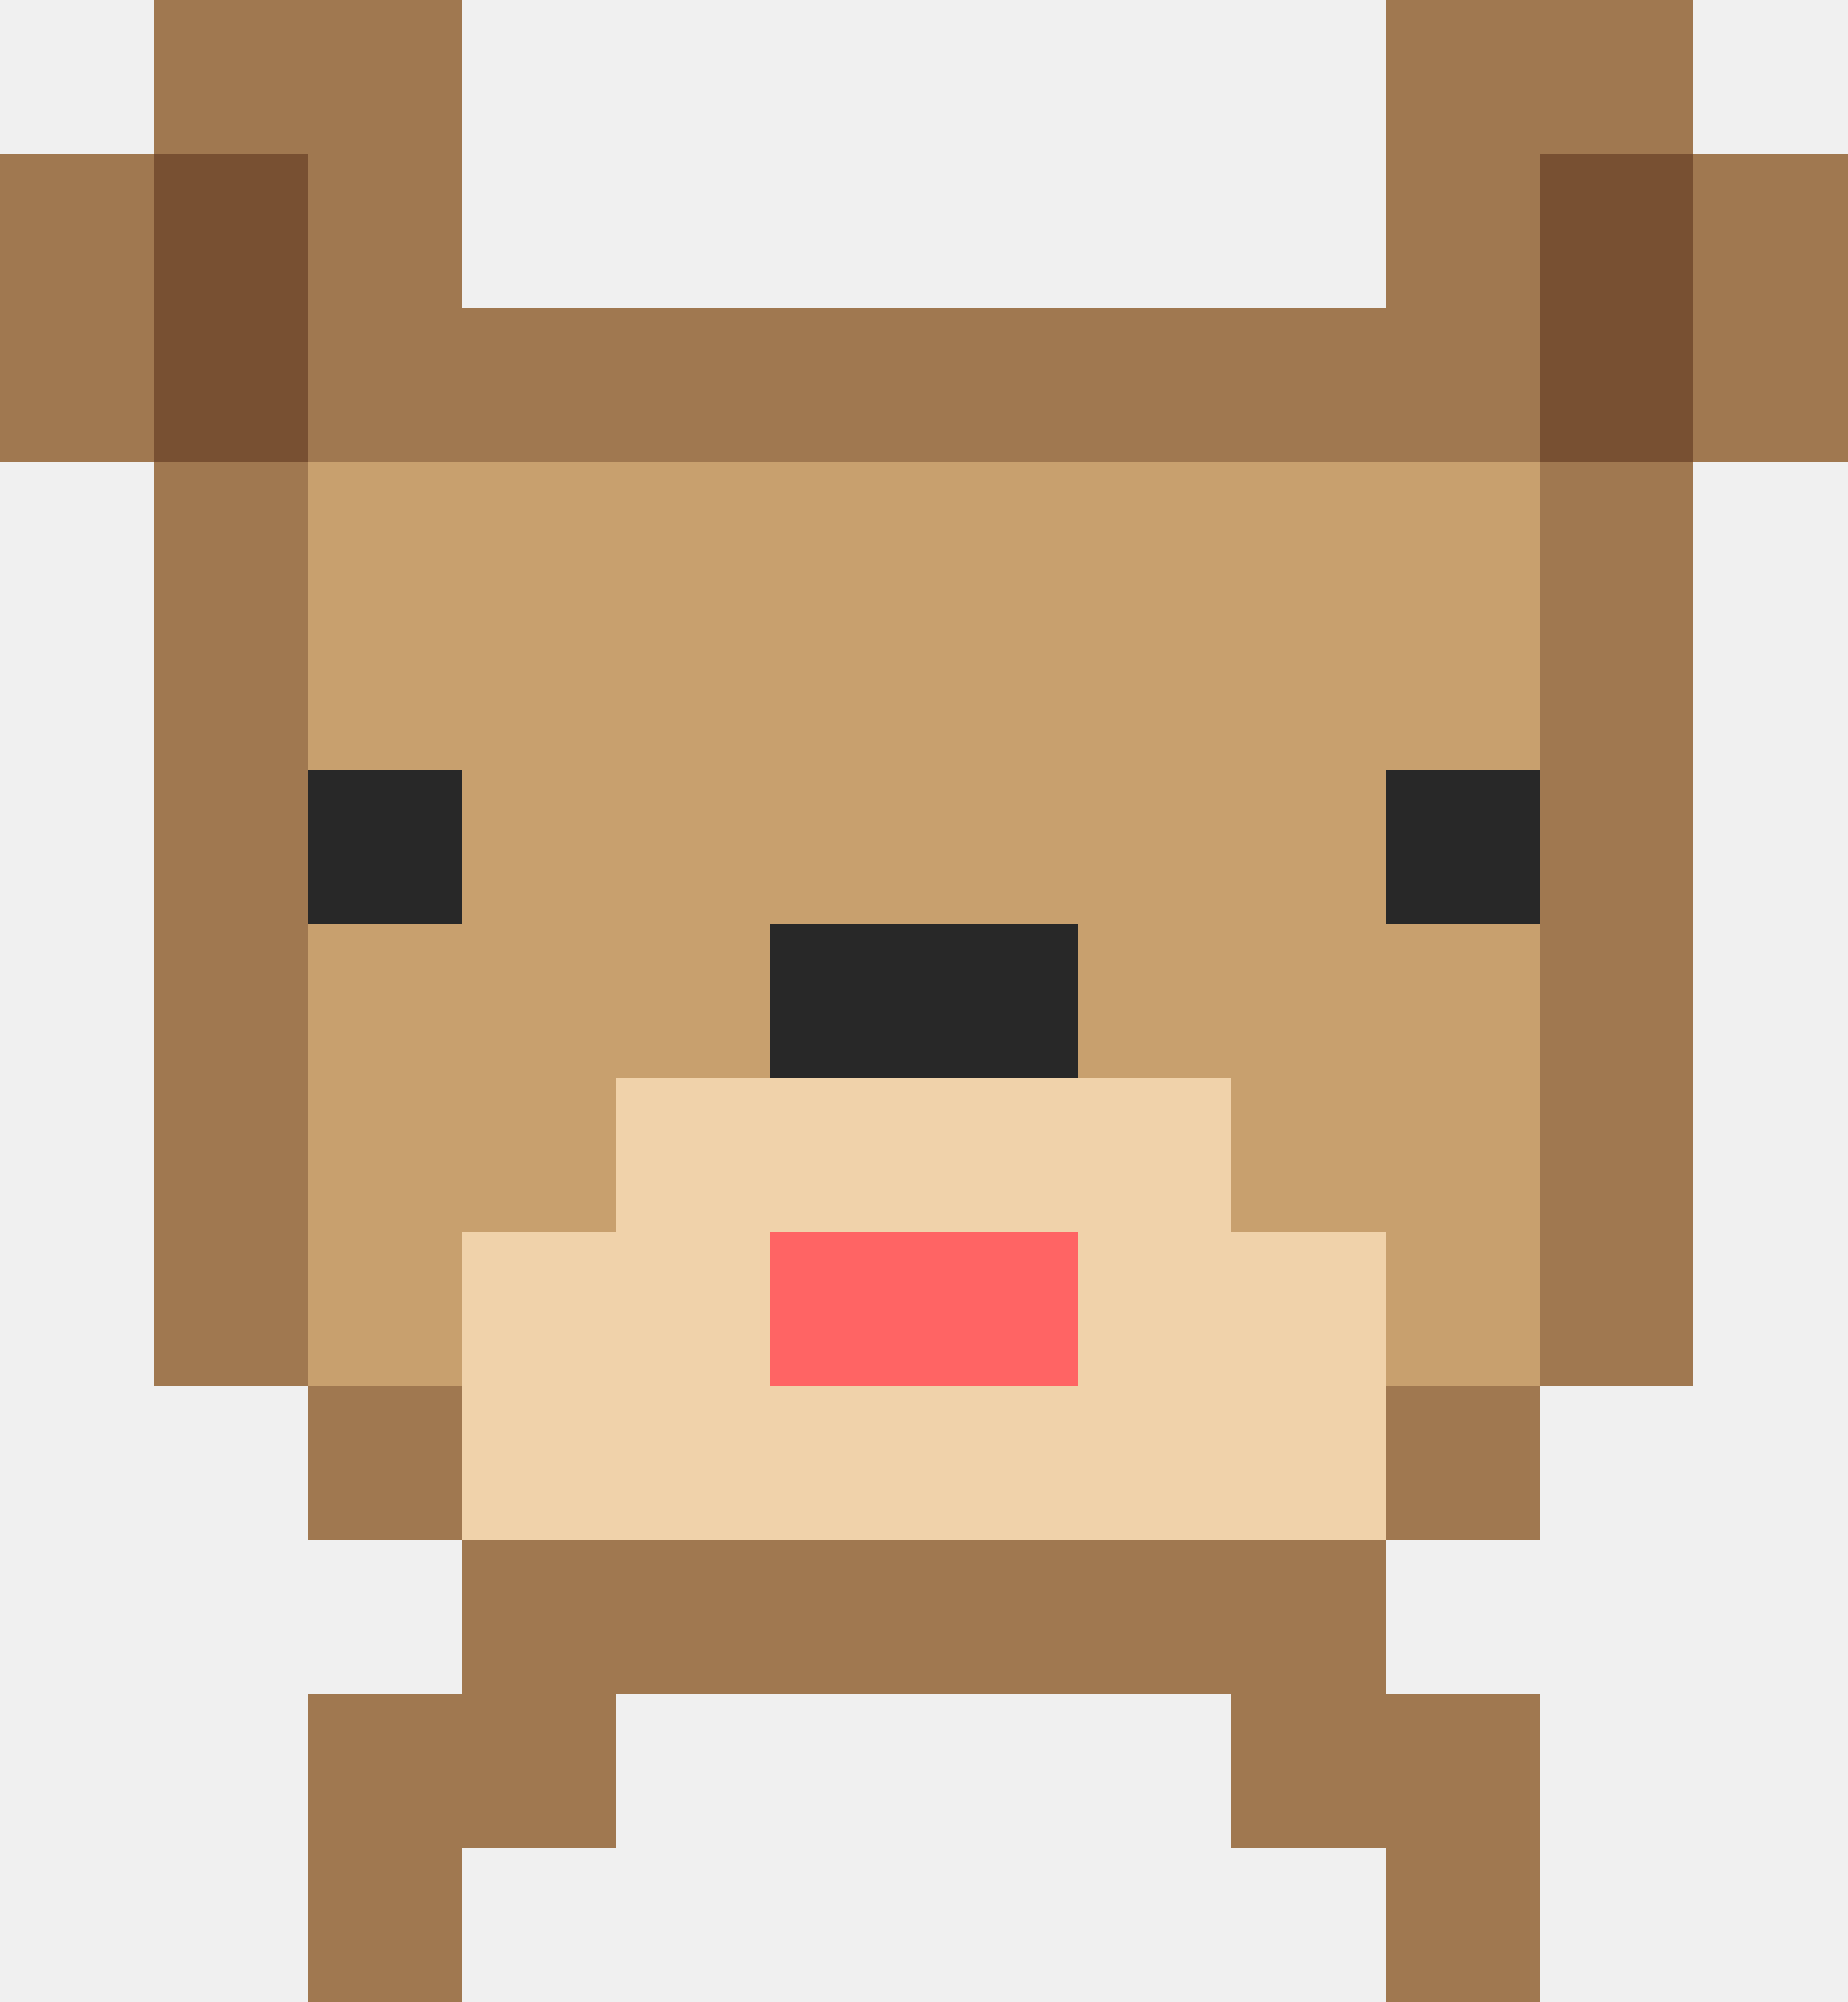
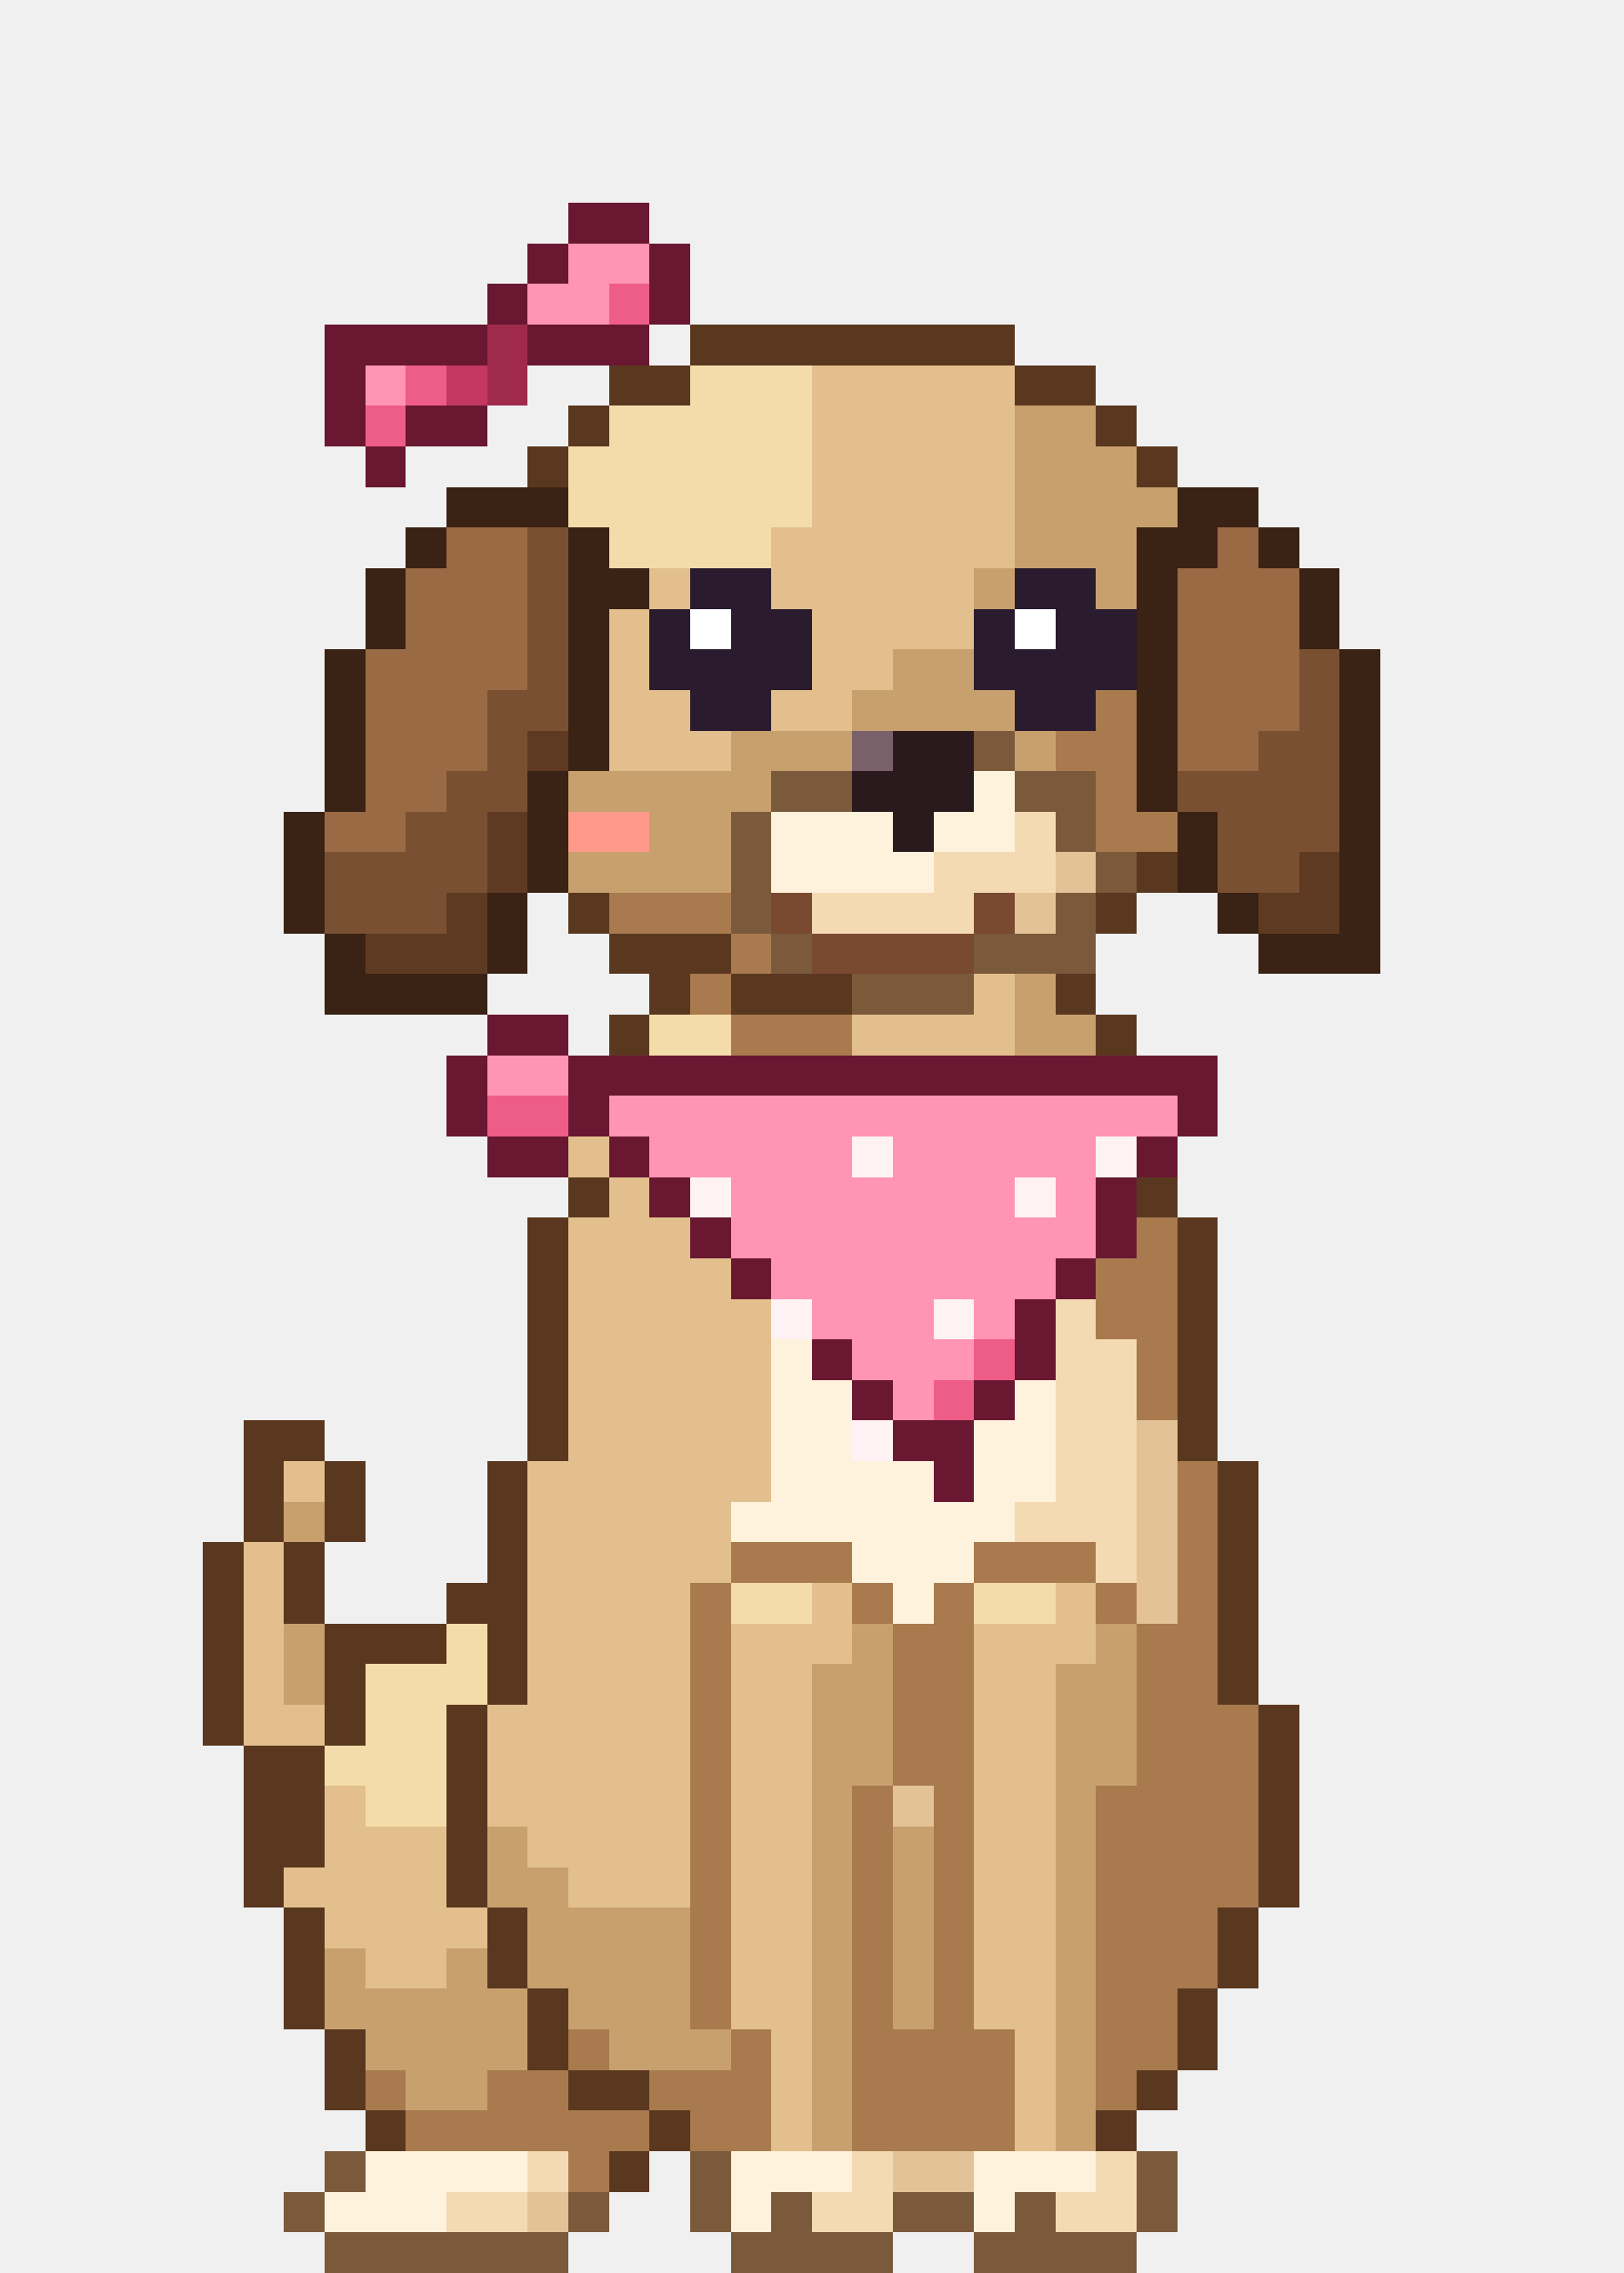
- <svg xmlns="http://www.w3.org/2000/svg" width="192" height="208" viewBox="0 0 192 208" shape-rendering="crispEdges">
-   <rect x="16" y="0" width="16" height="16" fill="#a07850" />
-   <rect x="32" y="0" width="16" height="16" fill="#a07850" />
-   <rect x="144" y="0" width="16" height="16" fill="#a07850" />
-   <rect x="160" y="0" width="16" height="16" fill="#a07850" />
-   <rect x="0" y="16" width="16" height="16" fill="#a07850" />
-   <rect x="16" y="16" width="16" height="16" fill="#785032" />
-   <rect x="32" y="16" width="16" height="16" fill="#a07850" />
-   <rect x="144" y="16" width="16" height="16" fill="#a07850" />
-   <rect x="160" y="16" width="16" height="16" fill="#785032" />
-   <rect x="176" y="16" width="16" height="16" fill="#a07850" />
-   <rect x="0" y="32" width="16" height="16" fill="#a07850" />
-   <rect x="16" y="32" width="16" height="16" fill="#785032" />
-   <rect x="32" y="32" width="16" height="16" fill="#a07850" />
-   <rect x="48" y="32" width="16" height="16" fill="#a07850" />
-   <rect x="64" y="32" width="16" height="16" fill="#a07850" />
-   <rect x="80" y="32" width="16" height="16" fill="#a07850" />
-   <rect x="96" y="32" width="16" height="16" fill="#a07850" />
-   <rect x="112" y="32" width="16" height="16" fill="#a07850" />
-   <rect x="128" y="32" width="16" height="16" fill="#a07850" />
-   <rect x="144" y="32" width="16" height="16" fill="#a07850" />
-   <rect x="160" y="32" width="16" height="16" fill="#785032" />
-   <rect x="176" y="32" width="16" height="16" fill="#a07850" />
-   <rect x="16" y="48" width="16" height="16" fill="#a07850" />
-   <rect x="32" y="48" width="16" height="16" fill="#c8a06e" />
-   <rect x="48" y="48" width="16" height="16" fill="#c8a06e" />
-   <rect x="64" y="48" width="16" height="16" fill="#c8a06e" />
-   <rect x="80" y="48" width="16" height="16" fill="#c8a06e" />
-   <rect x="96" y="48" width="16" height="16" fill="#c8a06e" />
-   <rect x="112" y="48" width="16" height="16" fill="#c8a06e" />
-   <rect x="128" y="48" width="16" height="16" fill="#c8a06e" />
-   <rect x="144" y="48" width="16" height="16" fill="#c8a06e" />
-   <rect x="160" y="48" width="16" height="16" fill="#a07850" />
-   <rect x="16" y="64" width="16" height="16" fill="#a07850" />
-   <rect x="32" y="64" width="16" height="16" fill="#c8a06e" />
-   <rect x="48" y="64" width="16" height="16" fill="#c8a06e" />
-   <rect x="64" y="64" width="16" height="16" fill="#c8a06e" />
-   <rect x="80" y="64" width="16" height="16" fill="#c8a06e" />
-   <rect x="96" y="64" width="16" height="16" fill="#c8a06e" />
-   <rect x="112" y="64" width="16" height="16" fill="#c8a06e" />
-   <rect x="128" y="64" width="16" height="16" fill="#c8a06e" />
-   <rect x="144" y="64" width="16" height="16" fill="#c8a06e" />
-   <rect x="160" y="64" width="16" height="16" fill="#a07850" />
-   <rect x="16" y="80" width="16" height="16" fill="#a07850" />
-   <rect x="32" y="80" width="16" height="16" fill="#282828" />
-   <rect x="48" y="80" width="16" height="16" fill="#c8a06e" />
-   <rect x="64" y="80" width="16" height="16" fill="#c8a06e" />
-   <rect x="80" y="80" width="16" height="16" fill="#c8a06e" />
-   <rect x="96" y="80" width="16" height="16" fill="#c8a06e" />
-   <rect x="112" y="80" width="16" height="16" fill="#c8a06e" />
-   <rect x="128" y="80" width="16" height="16" fill="#c8a06e" />
-   <rect x="144" y="80" width="16" height="16" fill="#282828" />
-   <rect x="160" y="80" width="16" height="16" fill="#a07850" />
-   <rect x="16" y="96" width="16" height="16" fill="#a07850" />
-   <rect x="32" y="96" width="16" height="16" fill="#c8a06e" />
-   <rect x="48" y="96" width="16" height="16" fill="#c8a06e" />
-   <rect x="64" y="96" width="16" height="16" fill="#c8a06e" />
-   <rect x="80" y="96" width="16" height="16" fill="#282828" />
-   <rect x="96" y="96" width="16" height="16" fill="#282828" />
-   <rect x="112" y="96" width="16" height="16" fill="#c8a06e" />
-   <rect x="128" y="96" width="16" height="16" fill="#c8a06e" />
-   <rect x="144" y="96" width="16" height="16" fill="#c8a06e" />
-   <rect x="160" y="96" width="16" height="16" fill="#a07850" />
-   <rect x="16" y="112" width="16" height="16" fill="#a07850" />
-   <rect x="32" y="112" width="16" height="16" fill="#c8a06e" />
-   <rect x="48" y="112" width="16" height="16" fill="#c8a06e" />
-   <rect x="64" y="112" width="16" height="16" fill="#f0d2aa" />
-   <rect x="80" y="112" width="16" height="16" fill="#f0d2aa" />
-   <rect x="96" y="112" width="16" height="16" fill="#f0d2aa" />
-   <rect x="112" y="112" width="16" height="16" fill="#f0d2aa" />
-   <rect x="128" y="112" width="16" height="16" fill="#c8a06e" />
-   <rect x="144" y="112" width="16" height="16" fill="#c8a06e" />
-   <rect x="160" y="112" width="16" height="16" fill="#a07850" />
-   <rect x="16" y="128" width="16" height="16" fill="#a07850" />
-   <rect x="32" y="128" width="16" height="16" fill="#c8a06e" />
-   <rect x="48" y="128" width="16" height="16" fill="#f0d2aa" />
-   <rect x="64" y="128" width="16" height="16" fill="#f0d2aa" />
-   <rect x="80" y="128" width="16" height="16" fill="#ff6464" />
-   <rect x="96" y="128" width="16" height="16" fill="#ff6464" />
-   <rect x="112" y="128" width="16" height="16" fill="#f0d2aa" />
-   <rect x="128" y="128" width="16" height="16" fill="#f0d2aa" />
-   <rect x="144" y="128" width="16" height="16" fill="#c8a06e" />
-   <rect x="160" y="128" width="16" height="16" fill="#a07850" />
-   <rect x="32" y="144" width="16" height="16" fill="#a07850" />
-   <rect x="48" y="144" width="16" height="16" fill="#f0d2aa" />
-   <rect x="64" y="144" width="16" height="16" fill="#f0d2aa" />
-   <rect x="80" y="144" width="16" height="16" fill="#f0d2aa" />
-   <rect x="96" y="144" width="16" height="16" fill="#f0d2aa" />
-   <rect x="112" y="144" width="16" height="16" fill="#f0d2aa" />
-   <rect x="128" y="144" width="16" height="16" fill="#f0d2aa" />
-   <rect x="144" y="144" width="16" height="16" fill="#a07850" />
-   <rect x="48" y="160" width="16" height="16" fill="#a07850" />
-   <rect x="64" y="160" width="16" height="16" fill="#a07850" />
-   <rect x="80" y="160" width="16" height="16" fill="#a07850" />
-   <rect x="96" y="160" width="16" height="16" fill="#a07850" />
-   <rect x="112" y="160" width="16" height="16" fill="#a07850" />
-   <rect x="128" y="160" width="16" height="16" fill="#a07850" />
-   <rect x="32" y="176" width="16" height="16" fill="#a07850" />
-   <rect x="48" y="176" width="16" height="16" fill="#a07850" />
-   <rect x="128" y="176" width="16" height="16" fill="#a07850" />
-   <rect x="144" y="176" width="16" height="16" fill="#a07850" />
-   <rect x="32" y="192" width="16" height="16" fill="#a07850" />
-   <rect x="144" y="192" width="16" height="16" fill="#a07850" />
+ <svg xmlns="http://www.w3.org/2000/svg" width="160" height="224" viewBox="0 0 160 224" shape-rendering="crispEdges">
+   <path fill="#6a1832" d="M56 20h8v4h-8zM52 24h4v4h-4zM64 24h4v4h-4zM48 28h4v4h-4zM64 28h4v4h-4zM32 32h16v4h-16zM52 32h12v4h-12zM32 36h4v4h-4zM32 40h4v4h-4zM40 40h8v4h-8zM36 44h4v4h-4zM48 100h8v4h-8zM44 104h4v4h-4zM56 104h64v4h-64zM44 108h4v4h-4zM56 108h4v4h-4zM116 108h4v4h-4zM48 112h8v4h-8zM60 112h4v4h-4zM112 112h4v4h-4zM64 116h4v4h-4zM108 116h4v4h-4zM68 120h4v4h-4zM108 120h4v4h-4zM72 124h4v4h-4zM104 124h4v4h-4zM100 128h4v4h-4zM80 132h4v4h-4zM100 132h4v4h-4zM84 136h4v4h-4zM96 136h4v4h-4zM88 140h8v4h-8zM92 144h4v4h-4z" />
+   <path fill="#ff94b4" d="M56 24h8v4h-8zM52 28h8v4h-8zM36 36h4v4h-4zM48 104h8v4h-8zM60 108h56v4h-56zM64 112h20v4h-20zM88 112h20v4h-20zM72 116h28v4h-28zM104 116h4v4h-4zM72 120h36v4h-36zM76 124h28v4h-28zM80 128h12v4h-12zM96 128h4v4h-4zM84 132h12v4h-12zM88 136h4v4h-4z" />
+   <path fill="#ee5c88" d="M60 28h4v4h-4zM40 36h4v4h-4zM36 40h4v4h-4zM48 108h8v4h-8zM96 132h4v4h-4zM92 136h4v4h-4z" />
+   <path fill="#a02a4c" d="M48 32h4v4h-4zM48 36h4v4h-4z" />
+   <path fill="#5a3820" d="M68 32h32v4h-32zM60 36h8v4h-8zM100 36h8v4h-8zM56 40h4v4h-4zM108 40h4v4h-4zM52 44h4v4h-4zM112 44h4v4h-4zM112 84h4v4h-4zM56 88h4v4h-4zM108 88h4v4h-4zM60 92h12v4h-12zM64 96h4v4h-4zM72 96h12v4h-12zM104 96h4v4h-4zM60 100h4v4h-4zM108 100h4v4h-4zM56 116h4v4h-4zM112 116h4v4h-4zM52 120h4v4h-4zM116 120h4v4h-4zM52 124h4v4h-4zM116 124h4v4h-4zM52 128h4v4h-4zM116 128h4v4h-4zM52 132h4v4h-4zM116 132h4v4h-4zM52 136h4v4h-4zM116 136h4v4h-4zM24 140h8v4h-8zM52 140h4v4h-4zM116 140h4v4h-4zM24 144h4v4h-4zM32 144h4v4h-4zM48 144h4v4h-4zM120 144h4v4h-4zM24 148h4v4h-4zM32 148h4v4h-4zM48 148h4v4h-4zM120 148h4v4h-4zM20 152h4v4h-4zM28 152h4v4h-4zM48 152h4v4h-4zM120 152h4v4h-4zM20 156h4v4h-4zM28 156h4v4h-4zM44 156h8v4h-8zM120 156h4v4h-4zM20 160h4v4h-4zM32 160h12v4h-12zM48 160h4v4h-4zM120 160h4v4h-4zM20 164h4v4h-4zM32 164h4v4h-4zM48 164h4v4h-4zM120 164h4v4h-4zM20 168h4v4h-4zM32 168h4v4h-4zM44 168h4v4h-4zM124 168h4v4h-4zM24 172h8v4h-8zM44 172h4v4h-4zM124 172h4v4h-4zM24 176h8v4h-8zM44 176h4v4h-4zM124 176h4v4h-4zM24 180h8v4h-8zM44 180h4v4h-4zM124 180h4v4h-4zM24 184h4v4h-4zM44 184h4v4h-4zM124 184h4v4h-4zM28 188h4v4h-4zM48 188h4v4h-4zM120 188h4v4h-4zM28 192h4v4h-4zM48 192h4v4h-4zM120 192h4v4h-4zM28 196h4v4h-4zM52 196h4v4h-4zM116 196h4v4h-4zM32 200h4v4h-4zM52 200h4v4h-4zM116 200h4v4h-4zM32 204h4v4h-4zM56 204h8v4h-8zM112 204h4v4h-4zM36 208h4v4h-4zM64 208h4v4h-4zM108 208h4v4h-4zM60 212h4v4h-4z" />
+   <path fill="#c23860" d="M44 36h4v4h-4z" />
+   <path fill="#f4dcaa" d="M68 36h12v4h-12zM60 40h20v4h-20zM56 44h24v4h-24zM56 48h24v4h-24zM60 52h16v4h-16zM64 100h8v4h-8zM72 156h8v4h-8zM96 156h8v4h-8zM44 160h4v4h-4zM36 164h12v4h-12zM36 168h8v4h-8zM32 172h12v4h-12zM36 176h8v4h-8z" />
+   <path fill="#e2bf8c" d="M80 36h20v4h-20zM80 40h20v4h-20zM80 44h20v4h-20zM80 48h20v4h-20zM76 52h24v4h-24zM64 56h4v4h-4zM76 56h20v4h-20zM60 60h4v4h-4zM80 60h16v4h-16zM60 64h4v4h-4zM80 64h8v4h-8zM60 68h8v4h-8zM76 68h8v4h-8zM60 72h12v4h-12zM96 96h4v4h-4zM84 100h16v4h-16zM56 112h4v4h-4zM60 116h4v4h-4zM56 120h12v4h-12zM56 124h16v4h-16zM56 128h20v4h-20zM56 132h20v4h-20zM56 136h20v4h-20zM56 140h20v4h-20zM28 144h4v4h-4zM52 144h24v4h-24zM52 148h20v4h-20zM24 152h4v4h-4zM52 152h20v4h-20zM24 156h4v4h-4zM52 156h16v4h-16zM80 156h4v4h-4zM104 156h4v4h-4zM24 160h4v4h-4zM52 160h16v4h-16zM72 160h12v4h-12zM96 160h12v4h-12zM24 164h4v4h-4zM52 164h16v4h-16zM72 164h8v4h-8zM96 164h8v4h-8zM24 168h8v4h-8zM48 168h20v4h-20zM72 168h8v4h-8zM96 168h8v4h-8zM48 172h20v4h-20zM72 172h8v4h-8zM96 172h8v4h-8zM32 176h4v4h-4zM48 176h20v4h-20zM72 176h8v4h-8zM96 176h8v4h-8zM32 180h12v4h-12zM52 180h16v4h-16zM72 180h8v4h-8zM96 180h8v4h-8zM28 184h16v4h-16zM56 184h12v4h-12zM72 184h8v4h-8zM96 184h8v4h-8zM32 188h16v4h-16zM72 188h8v4h-8zM96 188h8v4h-8zM36 192h8v4h-8zM72 192h8v4h-8zM96 192h8v4h-8zM72 196h8v4h-8zM96 196h8v4h-8zM76 200h4v4h-4zM100 200h4v4h-4zM76 204h4v4h-4zM100 204h4v4h-4zM76 208h4v4h-4zM100 208h4v4h-4z" />
+   <path fill="#c8a06e" d="M100 40h8v4h-8zM100 44h12v4h-12zM100 48h16v4h-16zM100 52h12v4h-12zM96 56h4v4h-4zM108 56h4v4h-4zM88 64h8v4h-8zM84 68h16v4h-16zM72 72h12v4h-12zM100 72h4v4h-4zM56 76h20v4h-20zM64 80h8v4h-8zM56 84h16v4h-16zM100 96h4v4h-4zM100 100h8v4h-8zM28 148h4v4h-4zM28 160h4v4h-4zM84 160h4v4h-4zM108 160h4v4h-4zM28 164h4v4h-4zM80 164h8v4h-8zM104 164h8v4h-8zM80 168h8v4h-8zM104 168h8v4h-8zM80 172h8v4h-8zM104 172h8v4h-8zM80 176h4v4h-4zM104 176h4v4h-4zM48 180h4v4h-4zM80 180h4v4h-4zM88 180h4v4h-4zM104 180h4v4h-4zM48 184h8v4h-8zM80 184h4v4h-4zM88 184h4v4h-4zM104 184h4v4h-4zM52 188h16v4h-16zM80 188h4v4h-4zM88 188h4v4h-4zM104 188h4v4h-4zM32 192h4v4h-4zM44 192h4v4h-4zM52 192h16v4h-16zM80 192h4v4h-4zM88 192h4v4h-4zM104 192h4v4h-4zM32 196h20v4h-20zM56 196h12v4h-12zM80 196h4v4h-4zM88 196h4v4h-4zM104 196h4v4h-4zM36 200h16v4h-16zM60 200h12v4h-12zM80 200h4v4h-4zM104 200h4v4h-4zM40 204h8v4h-8zM80 204h4v4h-4zM104 204h4v4h-4zM80 208h4v4h-4zM104 208h4v4h-4z" />
+   <path fill="#3a2214" d="M44 48h12v4h-12zM116 48h8v4h-8zM40 52h4v4h-4zM56 52h4v4h-4zM112 52h8v4h-8zM124 52h4v4h-4zM36 56h4v4h-4zM56 56h8v4h-8zM112 56h4v4h-4zM128 56h4v4h-4zM36 60h4v4h-4zM56 60h4v4h-4zM112 60h4v4h-4zM128 60h4v4h-4zM32 64h4v4h-4zM56 64h4v4h-4zM112 64h4v4h-4zM132 64h4v4h-4zM32 68h4v4h-4zM56 68h4v4h-4zM112 68h4v4h-4zM132 68h4v4h-4zM32 72h4v4h-4zM56 72h4v4h-4zM112 72h4v4h-4zM132 72h4v4h-4zM32 76h4v4h-4zM52 76h4v4h-4zM112 76h4v4h-4zM132 76h4v4h-4zM28 80h4v4h-4zM52 80h4v4h-4zM116 80h4v4h-4zM132 80h4v4h-4zM28 84h4v4h-4zM52 84h4v4h-4zM116 84h4v4h-4zM132 84h4v4h-4zM28 88h4v4h-4zM48 88h4v4h-4zM120 88h4v4h-4zM132 88h4v4h-4zM32 92h4v4h-4zM48 92h4v4h-4zM124 92h12v4h-12zM32 96h16v4h-16z" />
+   <path fill="#9a6a44" d="M44 52h8v4h-8zM120 52h4v4h-4zM40 56h12v4h-12zM116 56h12v4h-12zM40 60h12v4h-12zM116 60h12v4h-12zM36 64h16v4h-16zM116 64h12v4h-12zM36 68h12v4h-12zM116 68h12v4h-12zM36 72h12v4h-12zM116 72h8v4h-8zM36 76h8v4h-8zM32 80h8v4h-8z" />
+   <path fill="#7a5032" d="M52 52h4v4h-4zM52 56h4v4h-4zM52 60h4v4h-4zM52 64h4v4h-4zM128 64h4v4h-4zM48 68h8v4h-8zM128 68h4v4h-4zM48 72h4v4h-4zM124 72h8v4h-8zM44 76h8v4h-8zM116 76h16v4h-16zM40 80h8v4h-8zM120 80h12v4h-12zM32 84h16v4h-16zM120 84h8v4h-8zM32 88h12v4h-12z" />
+   <path fill="#2a1b2e" d="M68 56h8v4h-8zM100 56h8v4h-8zM64 60h4v4h-4zM72 60h8v4h-8zM96 60h4v4h-4zM104 60h8v4h-8zM64 64h16v4h-16zM96 64h16v4h-16zM68 68h8v4h-8zM100 68h8v4h-8z" />
+   <path fill="#ffffff" d="M68 60h4v4h-4zM100 60h4v4h-4z" />
+   <path fill="#a87a4e" d="M108 68h4v4h-4zM104 72h8v4h-8zM108 76h4v4h-4zM108 80h8v4h-8zM60 88h12v4h-12zM72 92h4v4h-4zM68 96h4v4h-4zM72 100h12v4h-12zM112 120h4v4h-4zM108 124h8v4h-8zM108 128h8v4h-8zM112 132h4v4h-4zM112 136h4v4h-4zM116 144h4v4h-4zM116 148h4v4h-4zM72 152h12v4h-12zM96 152h12v4h-12zM116 152h4v4h-4zM68 156h4v4h-4zM84 156h4v4h-4zM92 156h4v4h-4zM108 156h4v4h-4zM116 156h4v4h-4zM68 160h4v4h-4zM88 160h8v4h-8zM112 160h8v4h-8zM68 164h4v4h-4zM88 164h8v4h-8zM112 164h8v4h-8zM68 168h4v4h-4zM88 168h8v4h-8zM112 168h12v4h-12zM68 172h4v4h-4zM88 172h8v4h-8zM112 172h12v4h-12zM68 176h4v4h-4zM84 176h4v4h-4zM92 176h4v4h-4zM108 176h16v4h-16zM68 180h4v4h-4zM84 180h4v4h-4zM92 180h4v4h-4zM108 180h16v4h-16zM68 184h4v4h-4zM84 184h4v4h-4zM92 184h4v4h-4zM108 184h16v4h-16zM68 188h4v4h-4zM84 188h4v4h-4zM92 188h4v4h-4zM108 188h12v4h-12zM68 192h4v4h-4zM84 192h4v4h-4zM92 192h4v4h-4zM108 192h12v4h-12zM68 196h4v4h-4zM84 196h4v4h-4zM92 196h4v4h-4zM108 196h8v4h-8zM56 200h4v4h-4zM72 200h4v4h-4zM84 200h16v4h-16zM108 200h8v4h-8zM36 204h4v4h-4zM48 204h8v4h-8zM64 204h12v4h-12zM84 204h16v4h-16zM108 204h4v4h-4zM40 208h24v4h-24zM68 208h8v4h-8zM84 208h16v4h-16zM56 212h4v4h-4z" />
+   <path fill="#5e3a22" d="M52 72h4v4h-4zM48 80h4v4h-4zM48 84h4v4h-4zM128 84h4v4h-4zM44 88h4v4h-4zM124 88h8v4h-8zM36 92h12v4h-12z" />
+   <path fill="#7a6068" d="M84 72h4v4h-4z" />
+   <path fill="#2a1a1e" d="M88 72h8v4h-8zM84 76h12v4h-12zM88 80h4v4h-4z" />
+   <path fill="#7a5a3a" d="M96 72h4v4h-4zM76 76h8v4h-8zM100 76h8v4h-8zM72 80h4v4h-4zM104 80h4v4h-4zM72 84h4v4h-4zM108 84h4v4h-4zM72 88h4v4h-4zM104 88h4v4h-4zM76 92h4v4h-4zM96 92h12v4h-12zM84 96h12v4h-12zM32 212h4v4h-4zM68 212h4v4h-4zM112 212h4v4h-4zM28 216h4v4h-4zM56 216h4v4h-4zM68 216h4v4h-4zM76 216h4v4h-4zM88 216h8v4h-8zM100 216h4v4h-4zM112 216h4v4h-4zM32 220h24v4h-24zM72 220h16v4h-16zM96 220h16v4h-16z" />
+   <path fill="#fff2dc" d="M96 76h4v4h-4zM76 80h12v4h-12zM92 80h8v4h-8zM76 84h16v4h-16zM76 132h4v4h-4zM76 136h8v4h-8zM100 136h4v4h-4zM76 140h8v4h-8zM96 140h8v4h-8zM76 144h16v4h-16zM96 144h8v4h-8zM72 148h28v4h-28zM84 152h12v4h-12zM88 156h4v4h-4zM36 212h16v4h-16zM72 212h12v4h-12zM96 212h12v4h-12zM32 216h12v4h-12zM72 216h4v4h-4zM96 216h4v4h-4z" />
+   <path fill="#ff9a8a" d="M56 80h8v4h-8z" />
+   <path fill="#f4dab2" d="M100 80h4v4h-4zM92 84h12v4h-12zM80 88h16v4h-16zM104 128h4v4h-4zM104 132h8v4h-8zM104 136h8v4h-8zM104 140h8v4h-8zM104 144h8v4h-8zM100 148h12v4h-12zM108 152h4v4h-4zM52 212h4v4h-4zM84 212h4v4h-4zM108 212h4v4h-4zM44 216h8v4h-8zM80 216h8v4h-8zM104 216h8v4h-8z" />
+   <path fill="#e2c296" d="M104 84h4v4h-4zM100 88h4v4h-4zM112 140h4v4h-4zM112 144h4v4h-4zM112 148h4v4h-4zM112 152h4v4h-4zM112 156h4v4h-4zM88 176h4v4h-4zM88 212h8v4h-8zM52 216h4v4h-4z" />
+   <path fill="#7a4a30" d="M76 88h4v4h-4zM96 88h4v4h-4zM80 92h16v4h-16z" />
+   <path fill="#fff2f4" d="M84 112h4v4h-4zM108 112h4v4h-4zM68 116h4v4h-4zM100 116h4v4h-4zM76 128h4v4h-4zM92 128h4v4h-4zM84 140h4v4h-4z" />
</svg>
